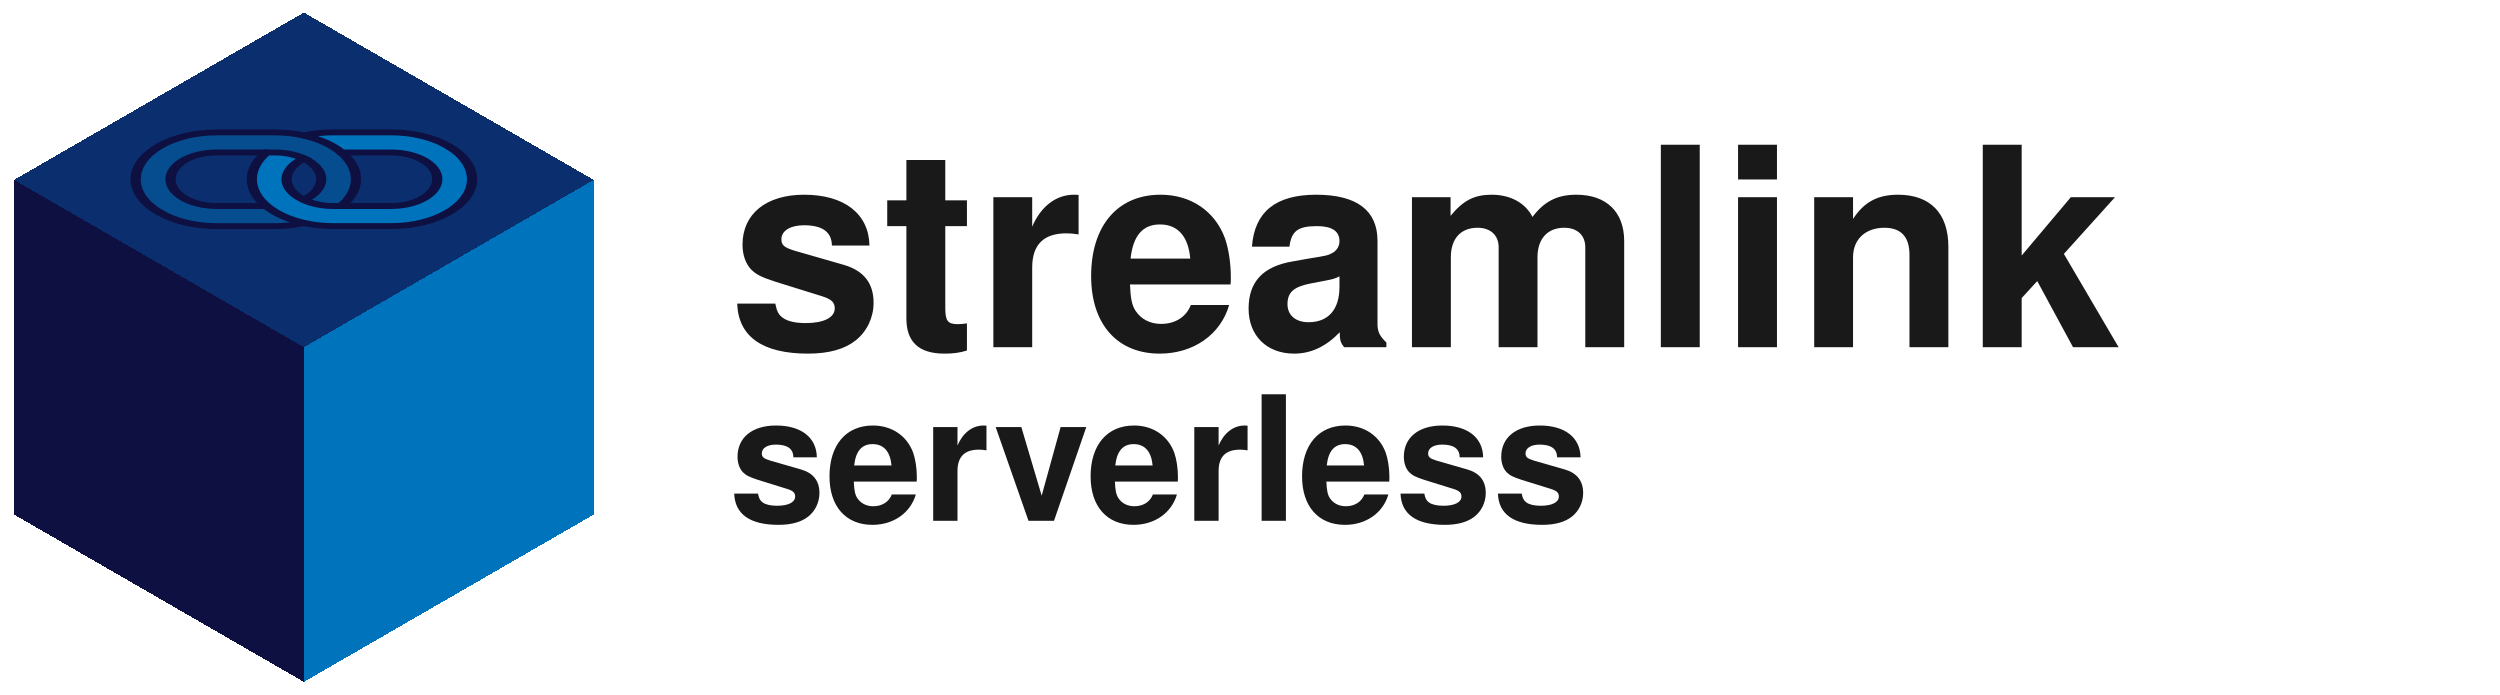
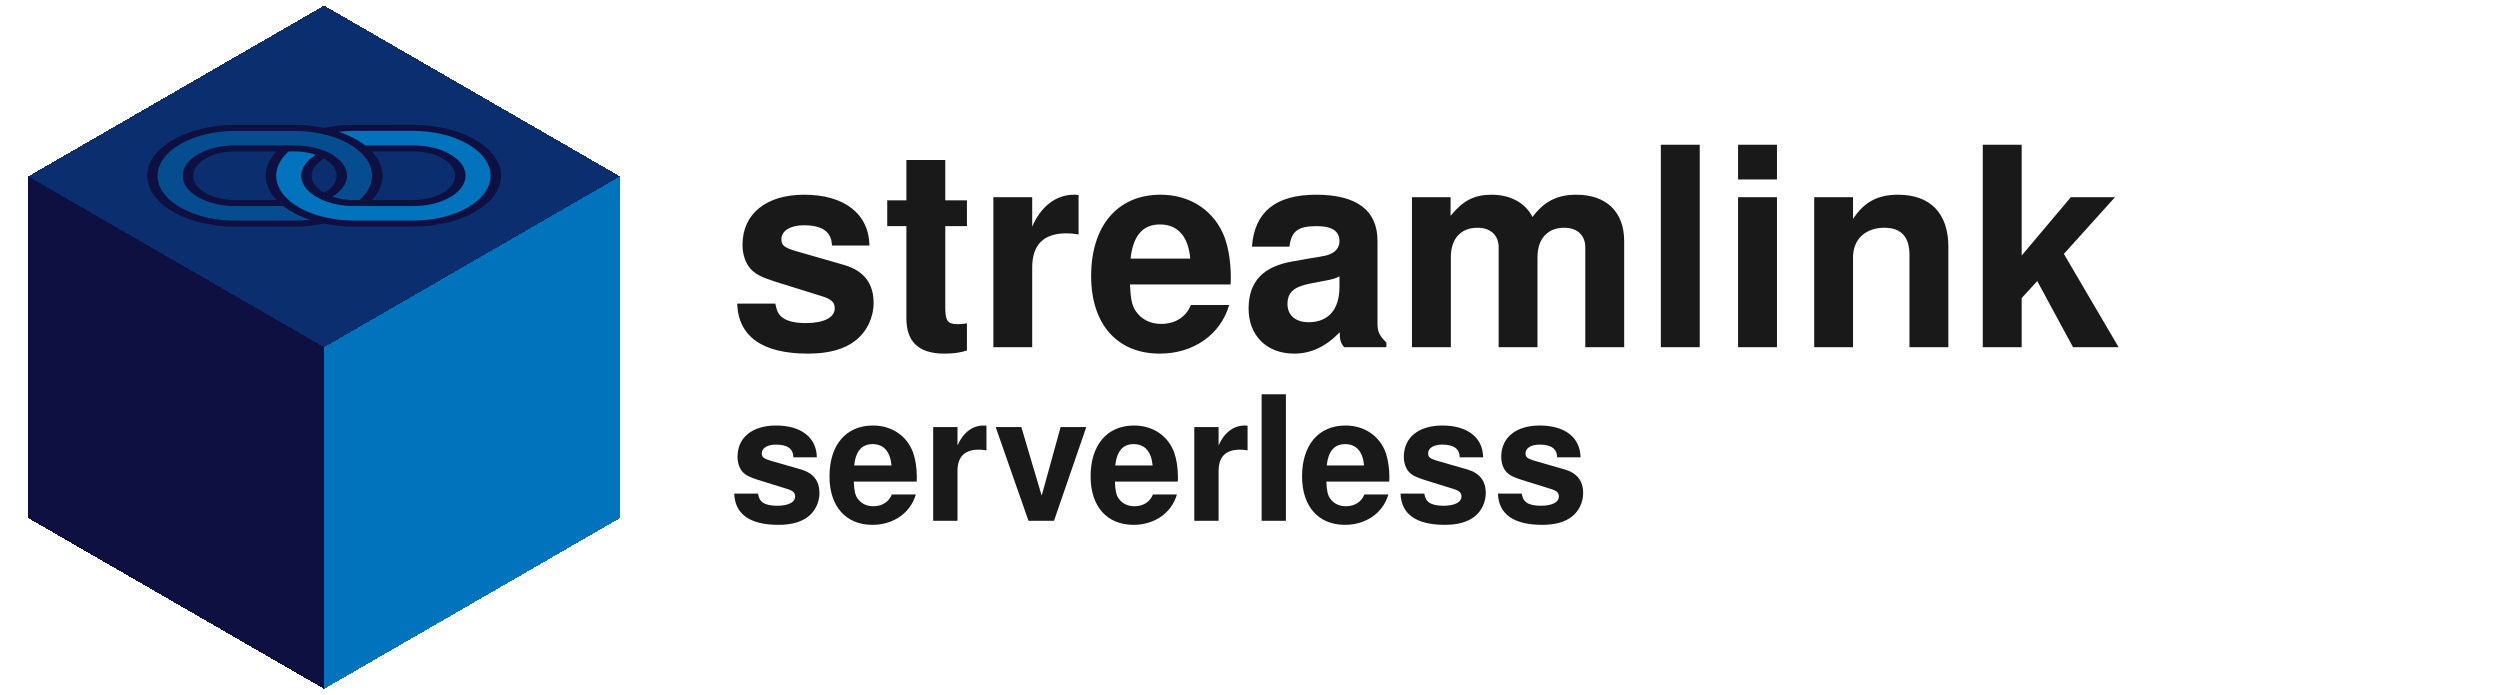
<svg xmlns="http://www.w3.org/2000/svg" width="360" height="100" viewBox="0 0 720 200">
  <style>
        text {
            font-family: -apple-system, BlinkMacSystemFont, "Segoe UI", Helvetica, Arial, sans-serif;
            font-weight: 700;
            font-size: 90px;
            fill: #191919;
        }
    </style>
-   <g transform="translate(0, 0) scale(1.204819)">
+   <g transform="translate(4, -2.09) scale(1.23)">
    <svg width="145" height="166" viewBox="0 0 145 166">
      <g transform="translate(38 83)" shape-rendering="crispEdges">
        <g class="top" transform="translate(0 -40) rotate(30) skewX(-30) scale(1 0.8660254) translate(-20 -60)">
          <rect fill="#0b2f6e" width="80" height="80" />
          <g class="icon" transform="translate(40 40) scale(.8) translate(-40 -40) scale(2.5)">
            <svg width="32" height="32" viewBox="0 0 32 32" fill="none" shape-rendering="auto">
              <path d="M21.148 21.148C19.527 20.717 18.301 21.014 16.527 21.718L13.117 25.128C11.348 26.898 8.477 26.898 6.718 25.128C4.947 23.358 4.947 20.488 6.718 18.727L10.127 15.318H11.049L13.438 13.447C14.748 13.307 16.117 13.717 17.117 14.727C18.117 15.738 18.538 17.098 18.398 18.407C19.116 19.191 20.075 19.358 20.835 18.598L21.707 16.538C21.438 14.998 20.707 13.518 19.517 12.328C18.328 11.137 16.848 10.408 15.307 10.137L13.117 9.464L10.697 10.697C9.838 11.078 9.027 11.617 8.318 12.328L4.317 16.328C1.228 19.418 1.228 24.448 4.317 27.538C7.407 30.628 12.438 30.628 15.527 27.538L19.527 23.538C20.227 22.828 20.767 22.017 21.148 21.148Z" fill="#064d90" stroke="#0d1041" stroke-width="1" />
              <path d="M27.528 4.317C24.438 1.228 19.408 1.228 16.318 4.317L12.318 8.318C11.618 9.027 11.078 9.838 10.698 10.697C12.158 10.047 13.768 9.857 15.318 10.127L18.728 6.718C20.498 4.947 23.368 4.947 25.128 6.718C26.888 8.488 26.898 11.357 25.128 13.117L21.718 16.527L21.128 17.117C20.368 17.878 19.398 18.288 18.408 18.398C17.098 18.538 15.728 18.128 14.728 17.117C13.728 16.108 13.308 14.748 13.448 13.438C12.448 13.547 11.488 13.957 10.728 14.717L10.138 15.307C10.408 16.848 11.138 18.328 12.328 19.517C13.518 20.707 14.998 21.438 16.538 21.707C18.088 21.977 19.698 21.788 21.158 21.137C22.018 20.758 22.828 20.218 23.538 19.508L27.538 15.508C30.618 12.438 30.618 7.407 27.528 4.317Z" fill="#0073bd" stroke="#0d1041" stroke-width="1" />
            </svg>
          </g>
        </g>
        <rect class="front" fill="#0073bd" width="80" height="80" transform="skewY(-30) scale(0.8660254 1) translate(40 20)" />
        <rect class="side" fill="#0d1041" width="80" height="80" transform="skewY(30) scale(0.8660254 1) translate(-40 -20)" />
      </g>
    </svg>
  </g>
  <text y="100">
    <tspan x="210" dy="0em" font-size="80px">streamlink</tspan>
    <tspan x="210" dy="1em" font-size="50px">serverless</tspan>
  </text>
</svg>
